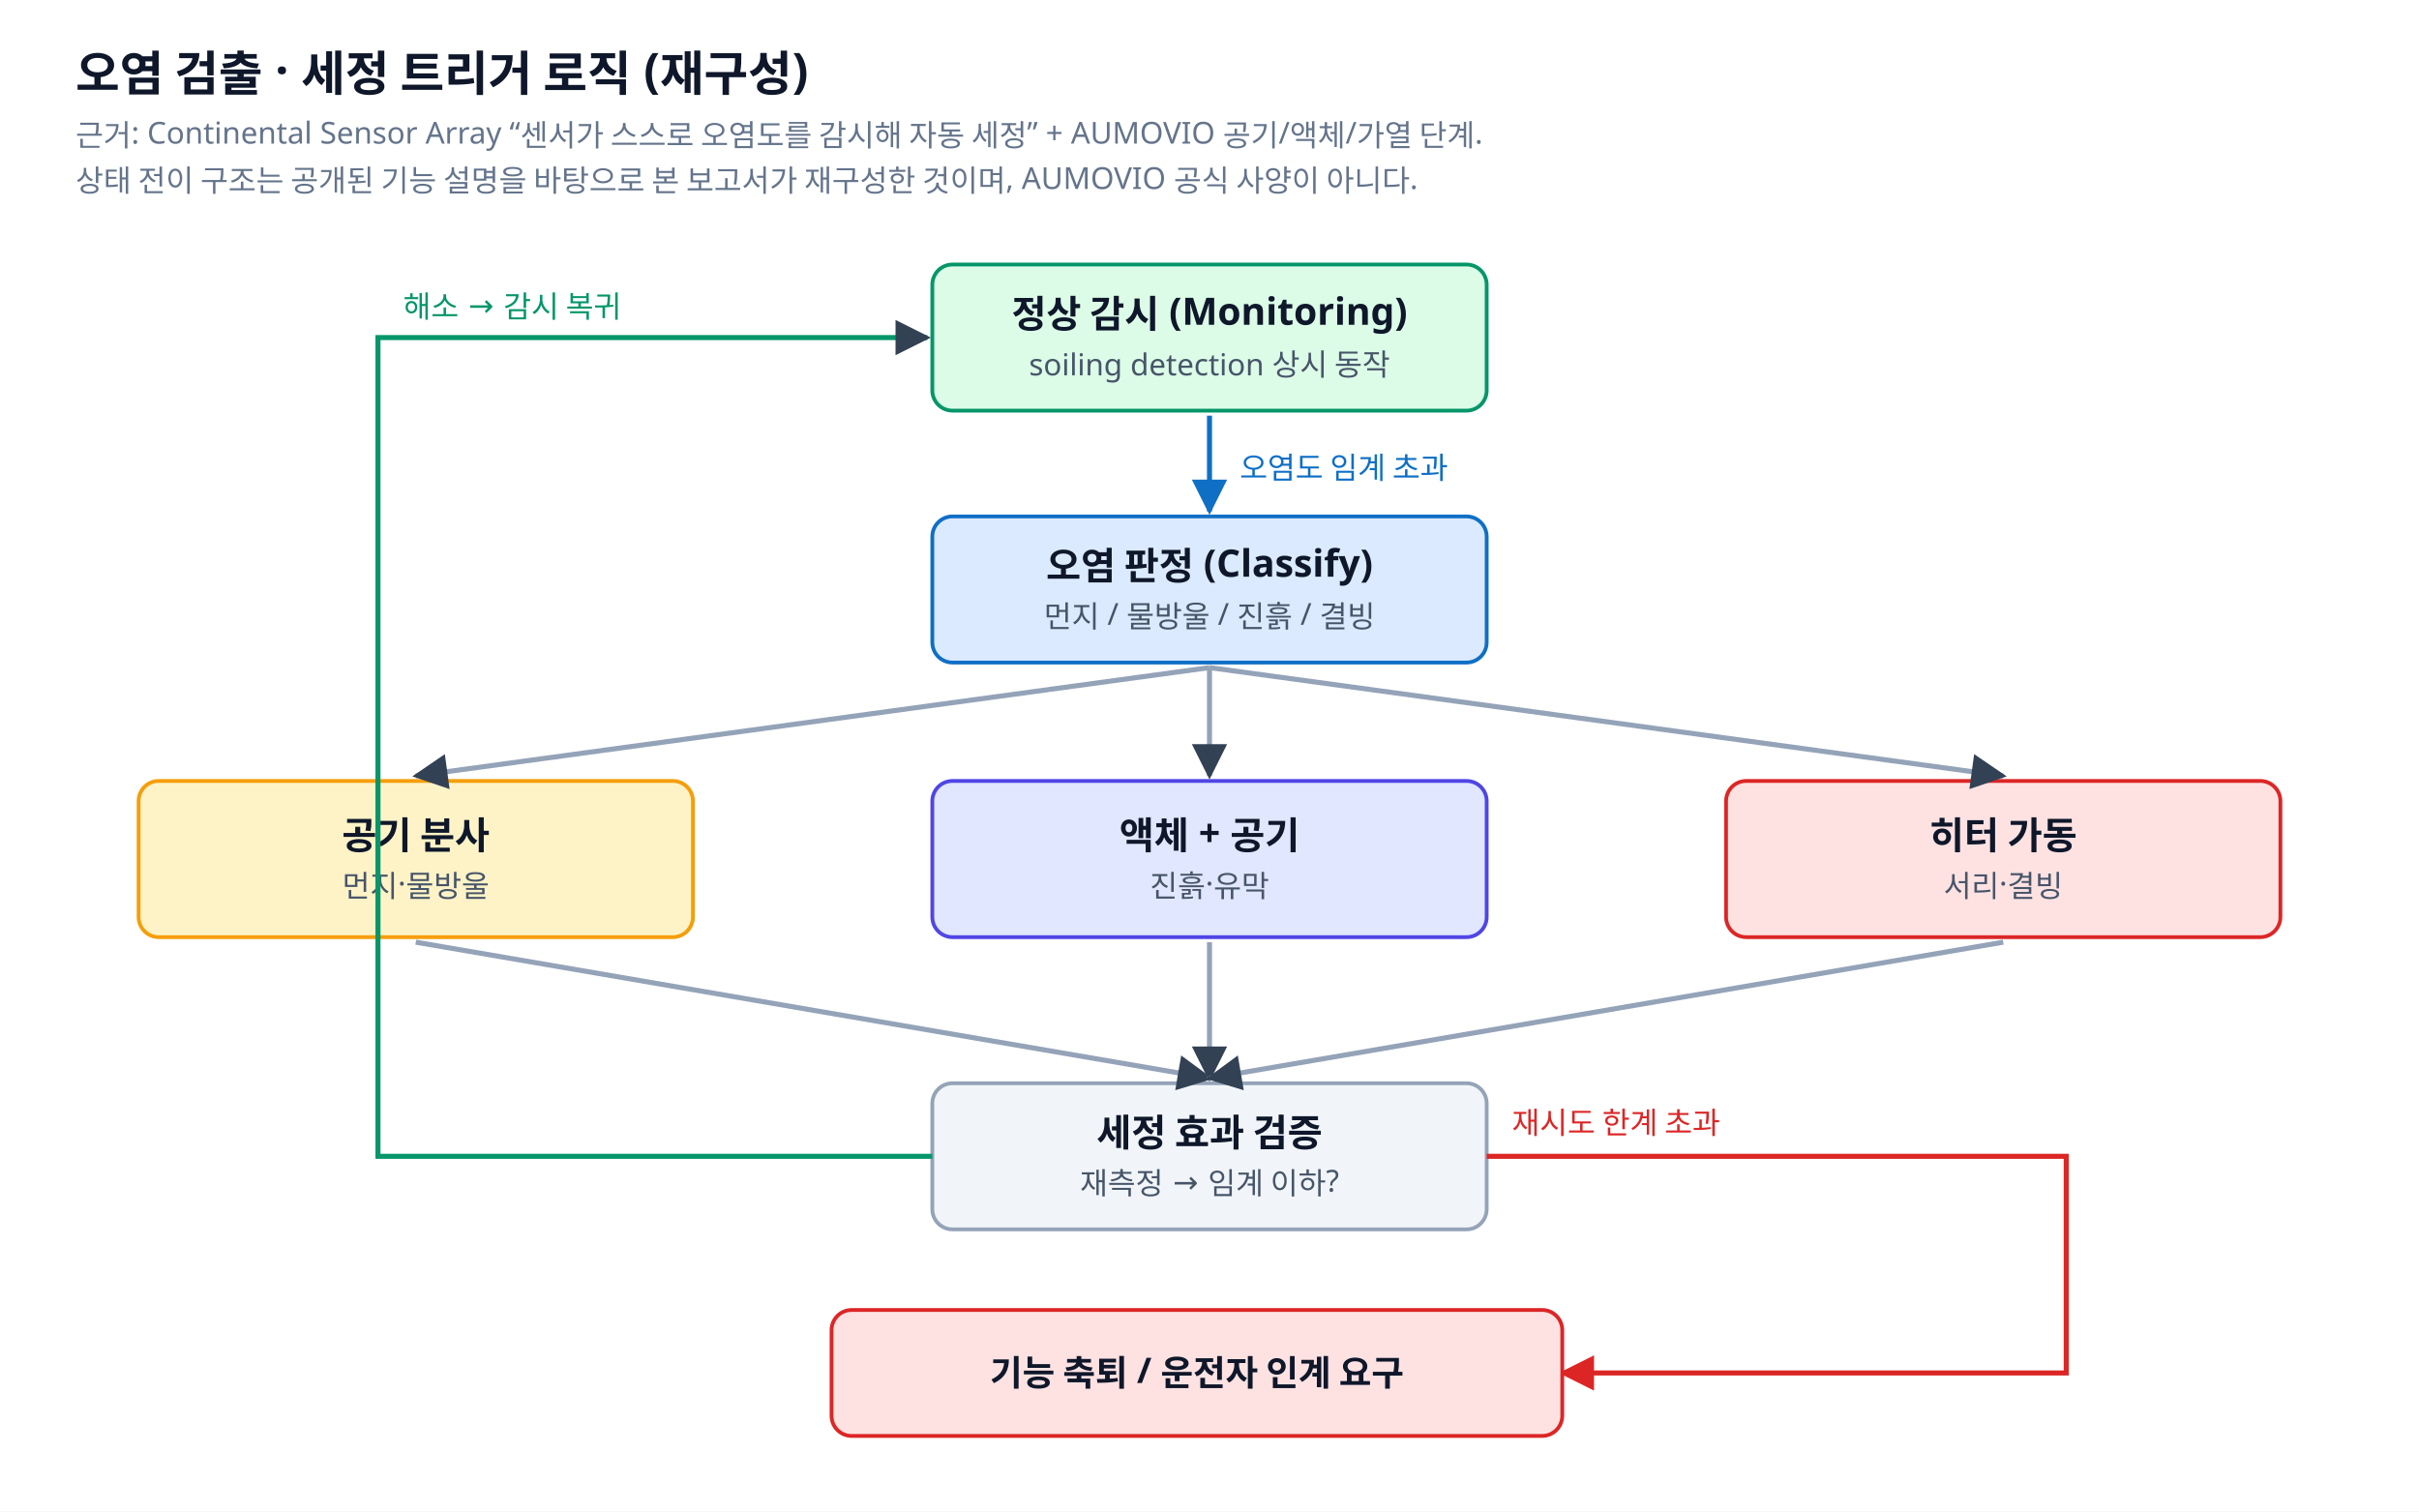
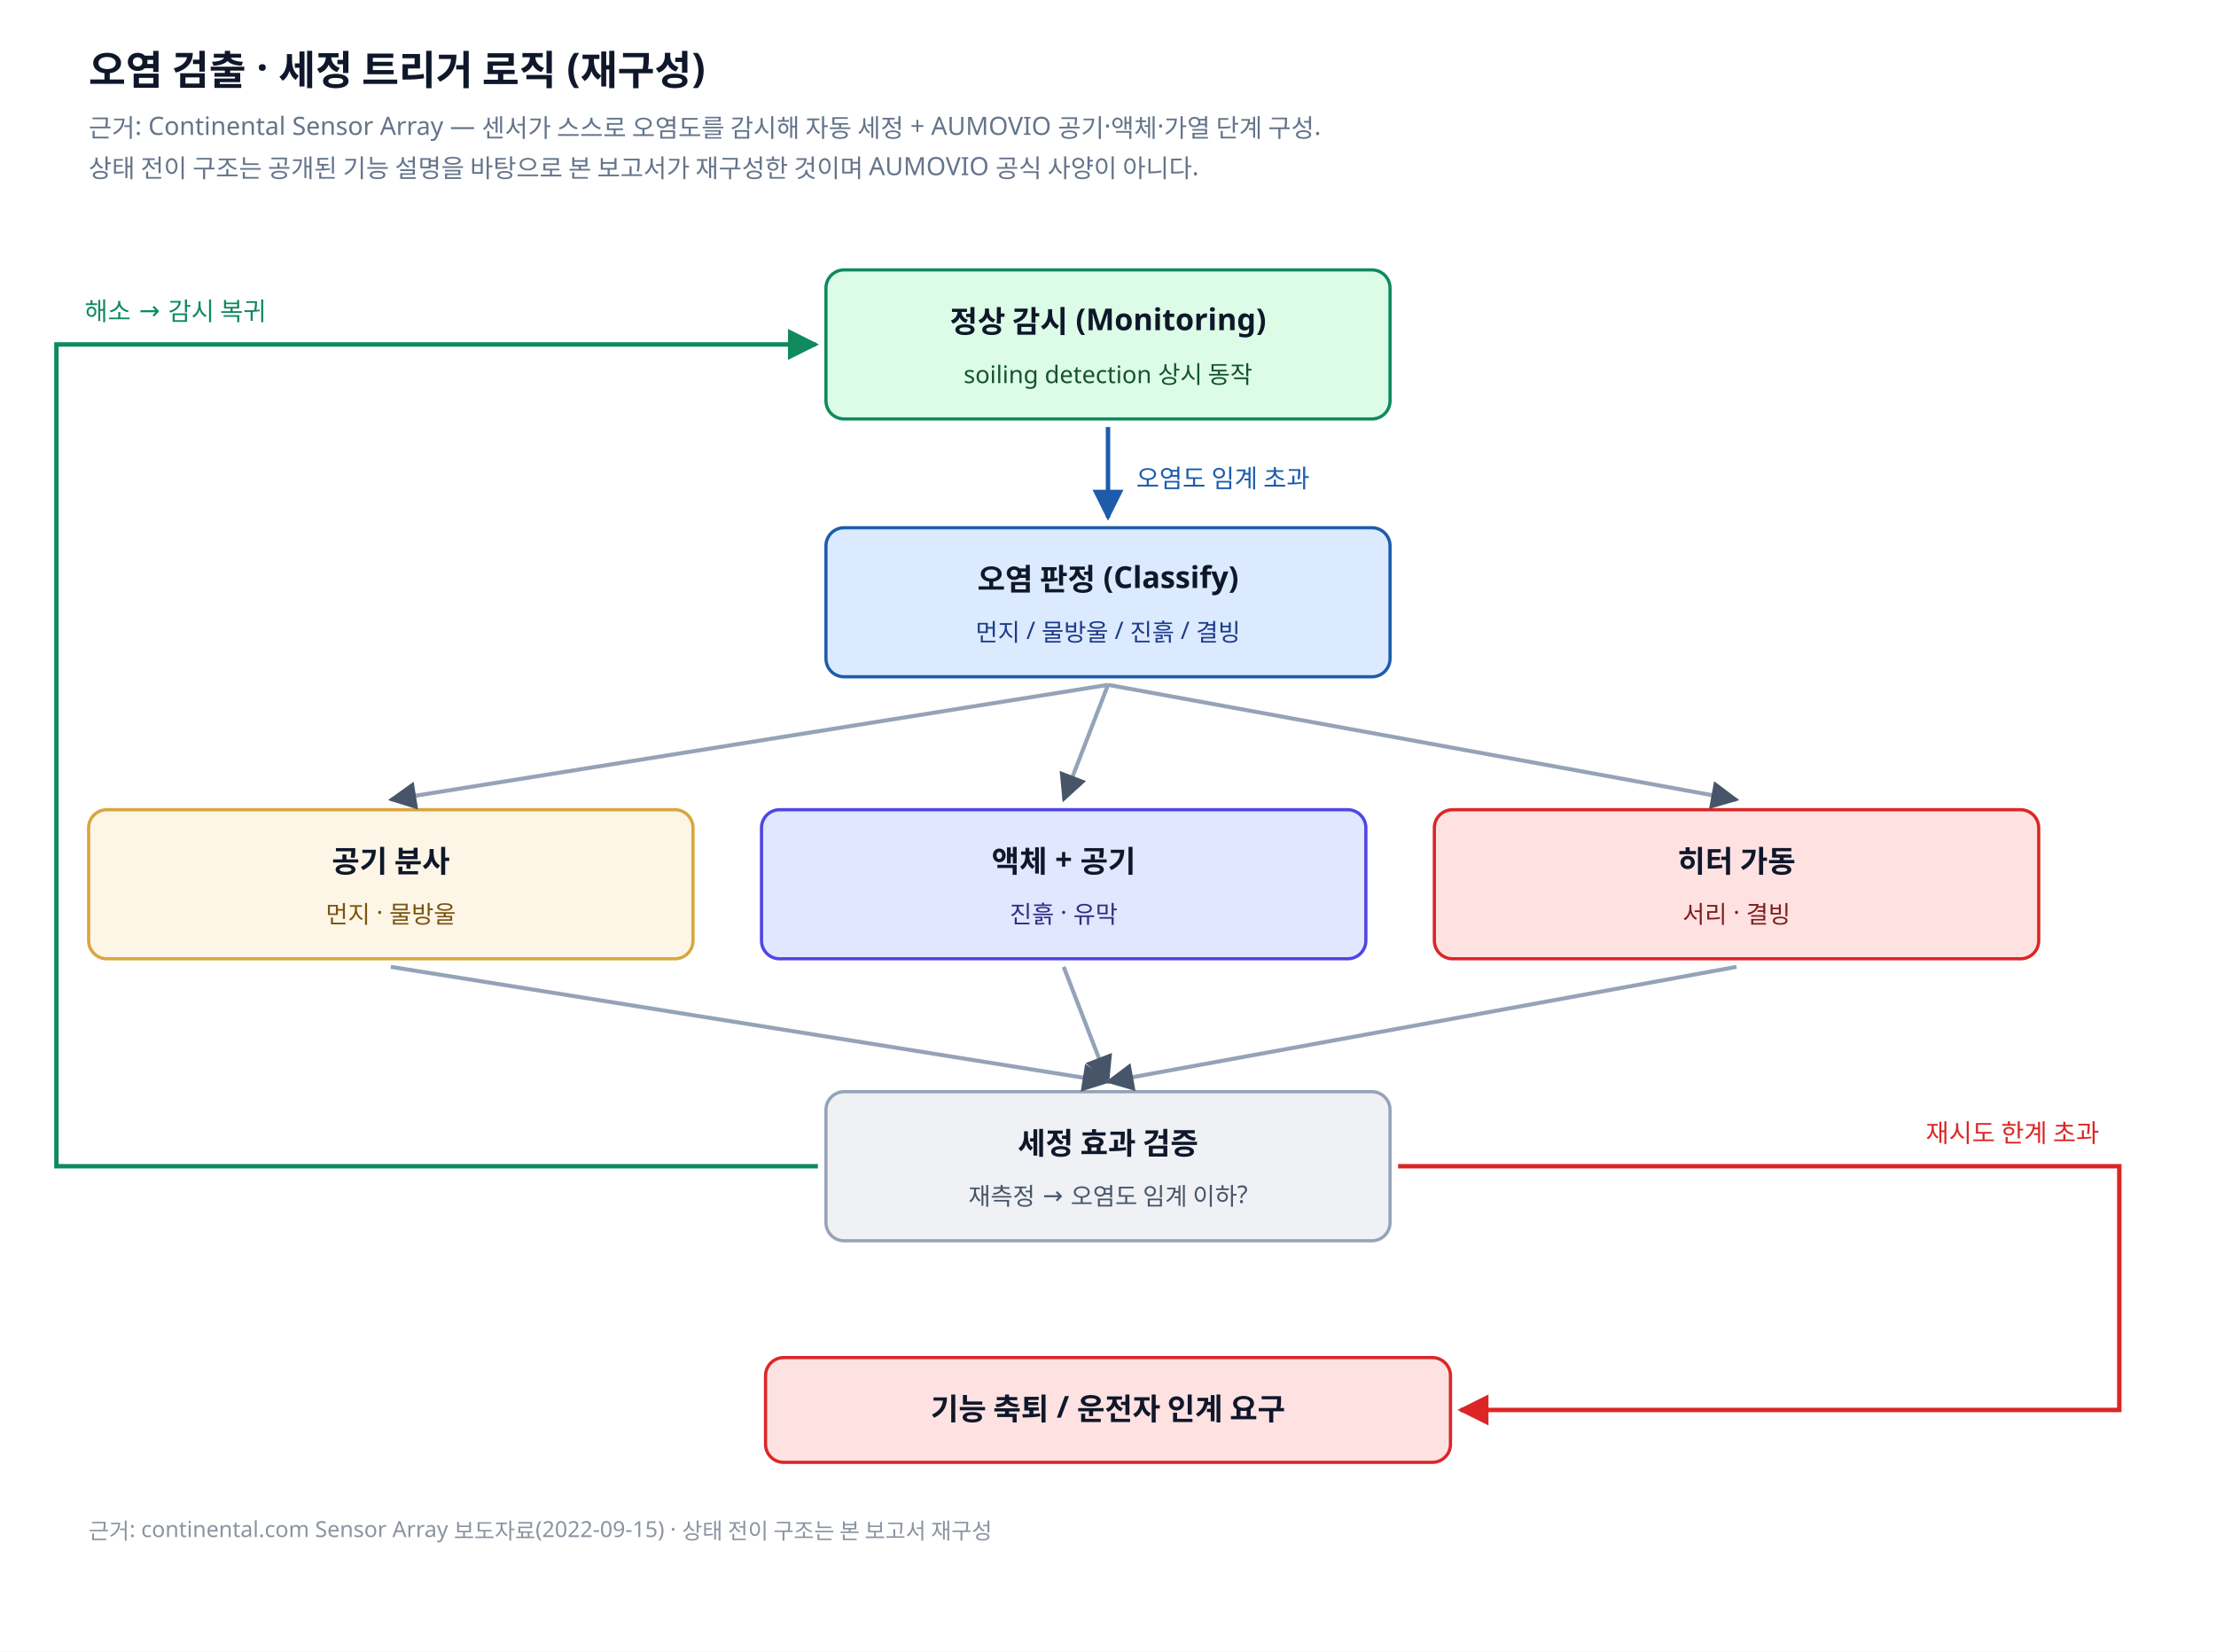
- <svg xmlns="http://www.w3.org/2000/svg" viewBox="0 0 960 600" width="960" height="600" font-family="'Noto Sans KR','Apple SD Gothic Neo',system-ui,sans-serif">
-   <rect width="960" height="600" fill="#ffffff" />
+ <svg xmlns="http://www.w3.org/2000/svg" viewBox="0 0 1100 820" width="1100" height="820" font-family="'Noto Sans KR','Apple SD Gothic Neo','Malgun Gothic',system-ui,sans-serif">
+   <rect width="1100" height="820" fill="#ffffff" />
  <defs>
    <marker id="a" viewBox="0 0 10 10" refX="9" refY="5" markerWidth="7" markerHeight="7" orient="auto-start-reverse">
-       <path d="M0,0 L10,5 L0,10 z" fill="#334155" />
+       <path d="M0,0 L10,5 L0,10 z" fill="#475569" />
    </marker>
    <marker id="ar" viewBox="0 0 10 10" refX="9" refY="5" markerWidth="7" markerHeight="7" orient="auto-start-reverse">
      <path d="M0,0 L10,5 L0,10 z" fill="#dc2626" />
    </marker>
    <marker id="ab" viewBox="0 0 10 10" refX="9" refY="5" markerWidth="7" markerHeight="7" orient="auto-start-reverse">
-       <path d="M0,0 L10,5 L0,10 z" fill="#0f6fc5" />
+       <path d="M0,0 L10,5 L0,10 z" fill="#1c5cab" />
+     </marker>
+     <marker id="ag" viewBox="0 0 10 10" refX="9" refY="5" markerWidth="7" markerHeight="7" orient="auto-start-reverse">
+       <path d="M0,0 L10,5 L0,10 z" fill="#0f8a5f" />
    </marker>
  </defs>
-   <text x="30" y="36" text-anchor="start" font-size="19" font-weight="700" fill="#0f172a">오염 검출 · 세정 트리거 로직 (재구성)</text>
-   <text x="30" y="58" text-anchor="start" font-size="12" font-weight="400" fill="#64748b">근거: Continental Sensor Array “센서가 스스로 오염도를 감시해 자동 세정” + AUMOVIO 공기/액체/가열 단계.</text>
-   <text x="30" y="76" text-anchor="start" font-size="12" font-weight="400" fill="#64748b">상태 전이 구조는 공개된 기능 설명을 바탕으로 본 보고서가 재구성한 것이며, AUMOVIO 공식 사양이 아니다.</text>
-   <rect x="370" y="105" width="220" height="58" rx="8" fill="#dcfce7" stroke="#059669" stroke-width="1.5" />
-   <text x="480.0" y="130.0" text-anchor="middle" font-size="15" font-weight="600" fill="#0f172a">정상 감시 (Monitoring)</text>
-   <text x="480.0" y="149.0" text-anchor="middle" font-size="12" fill="#475569">soiling detection 상시 동작</text>
-   <rect x="370" y="205" width="220" height="58" rx="8" fill="#dbeafe" stroke="#0f6fc5" stroke-width="1.5" />
-   <text x="480.0" y="230.0" text-anchor="middle" font-size="15" font-weight="600" fill="#0f172a">오염 판정 (Classify)</text>
-   <text x="480.0" y="249.0" text-anchor="middle" font-size="12" fill="#475569">먼지 / 물방울 / 진흙 / 결빙</text>
-   <line x1="480" y1="165" x2="480" y2="203" stroke="#0f6fc5" stroke-width="2" marker-end="url(#ab)" />
-   <text x="492" y="190" text-anchor="start" font-size="12" font-weight="400" fill="#0f6fc5">오염도 임계 초과</text>
-   <rect x="55" y="310" width="220" height="62" rx="8" fill="#fef3c7" stroke="#f59e0b" stroke-width="1.5" />
-   <text x="165.0" y="337.0" text-anchor="middle" font-size="15" font-weight="600" fill="#0f172a">공기 분사</text>
-   <text x="165.0" y="356.0" text-anchor="middle" font-size="12" fill="#475569">먼지·물방울</text>
-   <path d="M480,265 L165,308" fill="none" stroke="#94a3b8" stroke-width="2" marker-end="url(#a)" />
-   <rect x="370" y="310" width="220" height="62" rx="8" fill="#e0e7ff" stroke="#4f46e5" stroke-width="1.5" />
-   <text x="480.0" y="337.0" text-anchor="middle" font-size="15" font-weight="600" fill="#0f172a">액체 + 공기</text>
-   <text x="480.0" y="356.0" text-anchor="middle" font-size="12" fill="#475569">진흙·유막</text>
-   <path d="M480,265 L480,308" fill="none" stroke="#94a3b8" stroke-width="2" marker-end="url(#a)" />
-   <rect x="685" y="310" width="220" height="62" rx="8" fill="#fee2e2" stroke="#dc2626" stroke-width="1.5" />
-   <text x="795.0" y="337.0" text-anchor="middle" font-size="15" font-weight="600" fill="#0f172a">히터 가동</text>
-   <text x="795.0" y="356.0" text-anchor="middle" font-size="12" fill="#475569">서리·결빙</text>
-   <path d="M480,265 L795,308" fill="none" stroke="#94a3b8" stroke-width="2" marker-end="url(#a)" />
-   <rect x="370" y="430" width="220" height="58" rx="8" fill="#f1f5f9" stroke="#94a3b8" stroke-width="1.5" />
-   <text x="480.0" y="455.0" text-anchor="middle" font-size="15" font-weight="600" fill="#0f172a">세정 효과 검증</text>
-   <text x="480.0" y="474.0" text-anchor="middle" font-size="12" fill="#475569">재측정 → 임계 이하?</text>
-   <path d="M165,374 L480,428" fill="none" stroke="#94a3b8" stroke-width="2" marker-end="url(#a)" />
-   <path d="M480,374 L480,428" fill="none" stroke="#94a3b8" stroke-width="2" marker-end="url(#a)" />
-   <path d="M795,374 L480,428" fill="none" stroke="#94a3b8" stroke-width="2" marker-end="url(#a)" />
-   <path d="M370,459 L150,459 L150,134 L368,134" fill="none" stroke="#059669" stroke-width="2" marker-end="url(#a)" />
-   <text x="160" y="126" text-anchor="start" font-size="12" font-weight="400" fill="#059669">해소 → 감시 복귀</text>
-   <path d="M590,459 L820,459 L820,545 L620,545" fill="none" stroke="#dc2626" stroke-width="2" marker-end="url(#ar)" />
-   <rect x="330" y="520" width="290" height="50" rx="8" fill="#fee2e2" stroke="#dc2626" stroke-width="1.5" />
-   <text x="475.0" y="550.0" text-anchor="middle" font-size="14" font-weight="600" fill="#0f172a">기능 축퇴 / 운전자 인계 요구</text>
-   <text x="600" y="450" text-anchor="start" font-size="12" font-weight="400" fill="#dc2626">재시도 한계 초과</text>
+   <text x="44" y="42" text-anchor="start" font-size="20" font-weight="700" fill="#0f172a">오염 검출 · 세정 트리거 로직 (재구성)</text>
+   <text x="44" y="68" text-anchor="start" font-size="12.5" font-weight="400" fill="#64748b">근거: Continental Sensor Array — 센서가 스스로 오염도를 감시해 자동 세정 + AUMOVIO 공기·액체·가열 단계 구성.</text>
+   <text x="44" y="88.0" text-anchor="start" font-size="12.5" font-weight="400" fill="#64748b">상태 전이 구조는 공개된 기능 설명을 바탕으로 본 보고서가 재구성한 것이며 AUMOVIO 공식 사양이 아니다.</text>
+   <rect x="410.0" y="134.0" width="280" height="74" rx="9" fill="#dcfce7" stroke="#0f8a5f" stroke-width="1.6" />
+   <text x="550.0" y="165.0" text-anchor="middle" font-size="15" font-weight="700" fill="#0f172a">정상 감시 (Monitoring)</text>
+   <text x="550.0" y="190.2" text-anchor="middle" font-size="12" font-weight="400" fill="#14532d">soiling detection 상시 동작</text>
+   <rect x="410.0" y="262.0" width="280" height="74" rx="9" fill="#dbeafe" stroke="#1c5cab" stroke-width="1.6" />
+   <text x="550.0" y="293.0" text-anchor="middle" font-size="15" font-weight="700" fill="#0f172a">오염 판정 (Classify)</text>
+   <text x="550.0" y="318.2" text-anchor="middle" font-size="12" font-weight="400" fill="#1e3a8a">먼지 / 물방울 / 진흙 / 결빙</text>
+   <line x1="550.0" y1="212.0" x2="550.0" y2="257.0" stroke="#1c5cab" stroke-width="2.2" marker-end="url(#ab)" />
+   <text x="564.0" y="242.0" text-anchor="start" font-size="12.5" font-weight="400" fill="#1c5cab">오염도 임계 초과</text>
+   <rect x="44" y="402.0" width="300" height="74" rx="9" fill="#fdf6e7" stroke="#d9a63f" stroke-width="1.6" />
+   <text x="194.0" y="433.0" text-anchor="middle" font-size="15" font-weight="700" fill="#0f172a">공기 분사</text>
+   <text x="194.0" y="458.2" text-anchor="middle" font-size="12" font-weight="400" fill="#7c5310">먼지 · 물방울</text>
+   <path d="M550.0,340.0 L194.0,397.0" fill="none" stroke="#94a3b8" stroke-width="2" marker-end="url(#a)" />
+   <rect x="378" y="402.0" width="300" height="74" rx="9" fill="#e0e7ff" stroke="#4f46e5" stroke-width="1.6" />
+   <text x="528.0" y="433.0" text-anchor="middle" font-size="15" font-weight="700" fill="#0f172a">액체 + 공기</text>
+   <text x="528.0" y="458.2" text-anchor="middle" font-size="12" font-weight="400" fill="#312e81">진흙 · 유막</text>
+   <path d="M550.0,340.0 L528.0,397.0" fill="none" stroke="#94a3b8" stroke-width="2" marker-end="url(#a)" />
+   <rect x="712" y="402.0" width="300" height="74" rx="9" fill="#fee2e2" stroke="#dc2626" stroke-width="1.6" />
+   <text x="862.0" y="433.0" text-anchor="middle" font-size="15" font-weight="700" fill="#0f172a">히터 가동</text>
+   <text x="862.0" y="458.2" text-anchor="middle" font-size="12" font-weight="400" fill="#7f1d1d">서리 · 결빙</text>
+   <path d="M550.0,340.0 L862.0,397.0" fill="none" stroke="#94a3b8" stroke-width="2" marker-end="url(#a)" />
+   <rect x="410.0" y="542.0" width="280" height="74" rx="9" fill="#eff1f4" stroke="#94a3b8" stroke-width="1.6" />
+   <text x="550.0" y="573.0" text-anchor="middle" font-size="15" font-weight="700" fill="#0f172a">세정 효과 검증</text>
+   <text x="550.0" y="598.2" text-anchor="middle" font-size="12" font-weight="400" fill="#475569">재측정 → 오염도 임계 이하?</text>
+   <path d="M194.0,480.0 L550.0,537.0" fill="none" stroke="#94a3b8" stroke-width="2" marker-end="url(#a)" />
+   <path d="M528.0,480.0 L550.0,537.0" fill="none" stroke="#94a3b8" stroke-width="2" marker-end="url(#a)" />
+   <path d="M862.0,480.0 L550.0,537.0" fill="none" stroke="#94a3b8" stroke-width="2" marker-end="url(#a)" />
+   <path d="M406.0,579.0 L28,579.0 L28,171.0 L405.0,171.0" fill="none" stroke="#0f8a5f" stroke-width="2.2" marker-end="url(#ag)" />
+   <text x="42" y="159.0" text-anchor="start" font-size="12.5" font-weight="400" fill="#0f8a5f">해소 → 감시 복귀</text>
+   <rect x="380.0" y="674.0" width="340" height="52" rx="9" fill="#fee2e2" stroke="#dc2626" stroke-width="1.6" />
+   <text x="550.0" y="704.9" text-anchor="middle" font-size="15" font-weight="700" fill="#0f172a">기능 축퇴 / 운전자 인계 요구</text>
+   <path d="M694.0,579.0 L1052,579.0 L1052,700.0 L725.0,700.0" fill="none" stroke="#dc2626" stroke-width="2.2" marker-end="url(#ar)" />
+   <text x="1042" y="567.0" text-anchor="end" font-size="12.5" font-weight="400" fill="#dc2626">재시도 한계 초과</text>
+   <text x="44" y="764.0" text-anchor="start" font-size="11" font-weight="400" fill="#8a93a0">근거: continental.com Sensor Array 보도자료(2022-09-15) · 상태 전이 구조는 본 보고서 재구성</text>
</svg>
